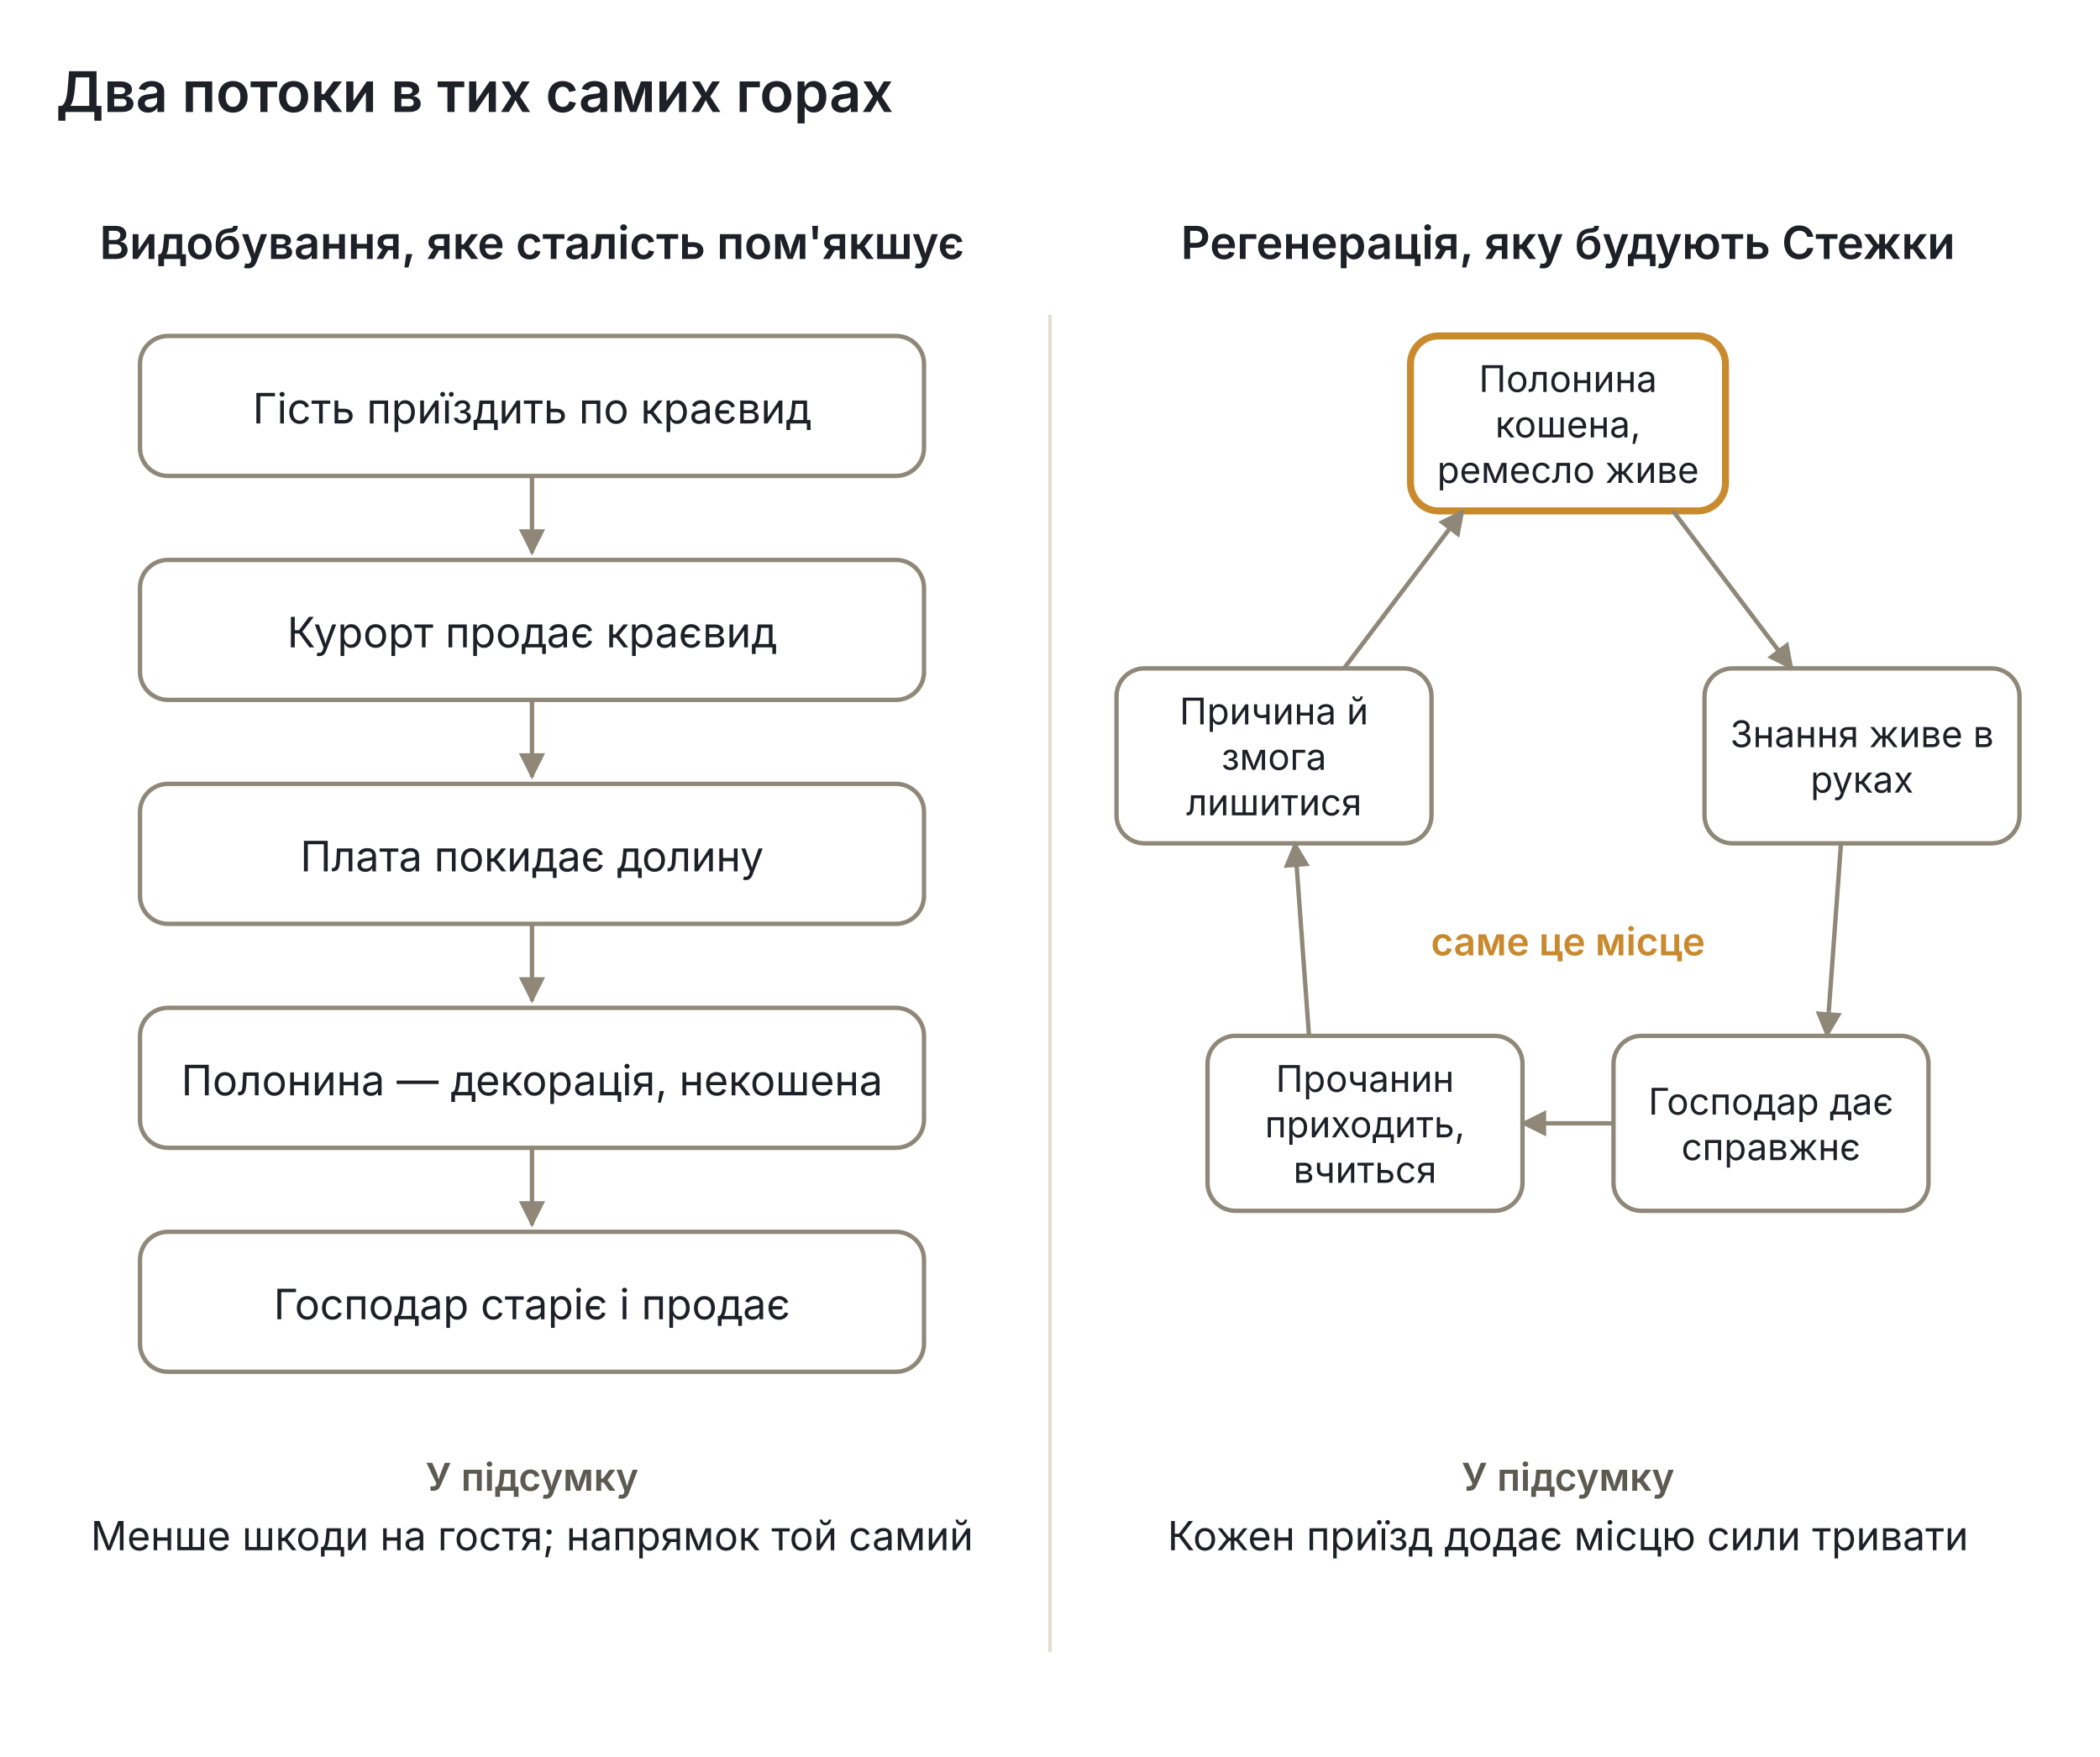
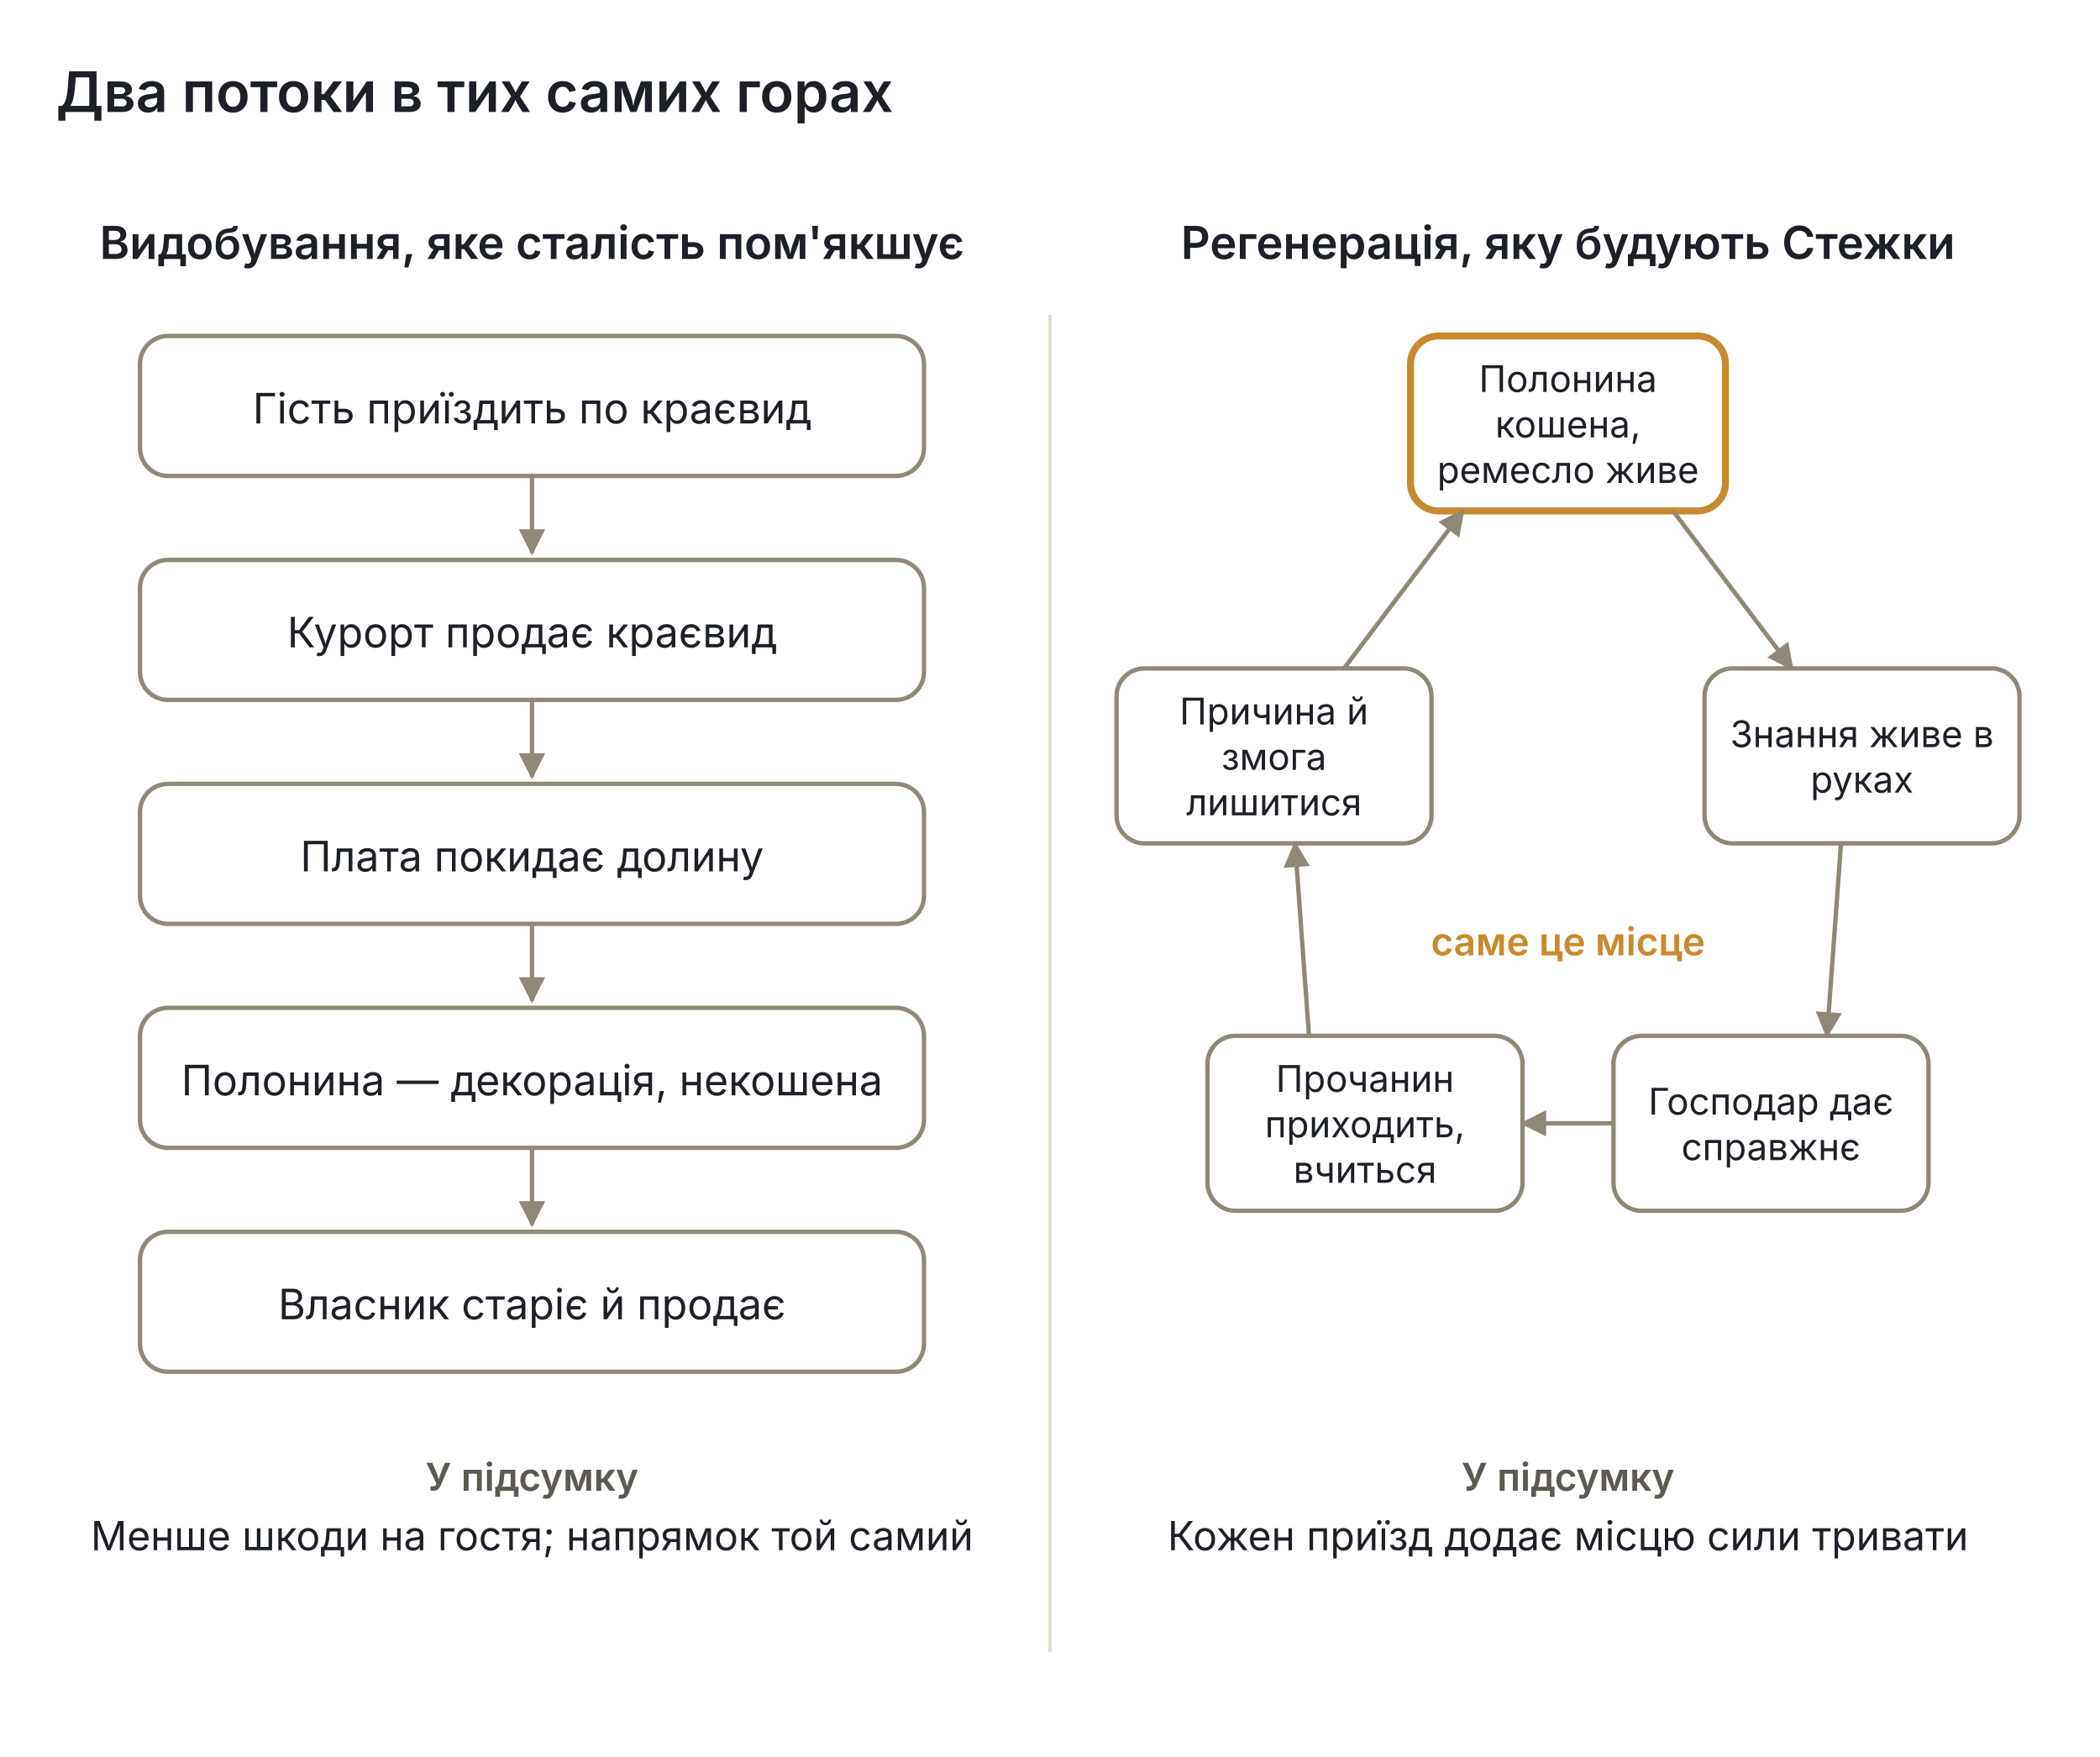
<svg xmlns="http://www.w3.org/2000/svg" lang="uk" viewBox="0 0 600 502" width="600" height="502" role="img" aria-label="Два потоки в тих самих горах">
  <defs>
    <marker id="arrow" viewBox="0 0 10 10" refX="9" refY="5" markerWidth="6" markerHeight="6" orient="auto-start-reverse">
      <path d="M0 0L10 5L0 10z" fill="#8f8878" />
    </marker>
  </defs>
  <text x="16.0" y="32.0" font-family="Inter" font-size="16" font-weight="600" fill="#1d2027" text-anchor="start">Два потоки в тих самих горах</text>
  <text x="152.0" y="74.0" font-family="Inter" font-size="13" font-weight="600" fill="#1d2027" text-anchor="middle">Видобування, яке сталість пом'якшує</text>
  <text x="448.0" y="74.0" font-family="Inter" font-size="13" font-weight="600" fill="#1d2027" text-anchor="middle">Регенерація, яку будують Стежки</text>
  <rect x="40.0" y="96" width="224" height="40" rx="8" fill="none" stroke="#8f8878" stroke-width="1.25" />
  <text x="152.0" y="121.0" font-family="Inter" font-size="12" font-weight="400" fill="#1d2027" text-anchor="middle">Гість приїздить по краєвид</text>
  <path d="M152.0 136V158" fill="none" stroke="#8f8878" stroke-width="1.25" marker-end="url(#arrow)" />
  <rect x="40.0" y="160" width="224" height="40" rx="8" fill="none" stroke="#8f8878" stroke-width="1.25" />
  <text x="152.0" y="185.0" font-family="Inter" font-size="12" font-weight="400" fill="#1d2027" text-anchor="middle">Курорт продає краєвид</text>
  <path d="M152.0 200V222" fill="none" stroke="#8f8878" stroke-width="1.25" marker-end="url(#arrow)" />
  <rect x="40.0" y="224" width="224" height="40" rx="8" fill="none" stroke="#8f8878" stroke-width="1.25" />
  <text x="152.0" y="249.0" font-family="Inter" font-size="12" font-weight="400" fill="#1d2027" text-anchor="middle">Плата покидає долину</text>
  <path d="M152.0 264V286" fill="none" stroke="#8f8878" stroke-width="1.25" marker-end="url(#arrow)" />
  <rect x="40.0" y="288" width="224" height="40" rx="8" fill="none" stroke="#8f8878" stroke-width="1.25" />
  <text x="152.0" y="313.0" font-family="Inter" font-size="12" font-weight="400" fill="#1d2027" text-anchor="middle">Полонина — декорація, некошена</text>
  <path d="M152.0 328V350" fill="none" stroke="#8f8878" stroke-width="1.25" marker-end="url(#arrow)" />
  <rect x="40.0" y="352" width="224" height="40" rx="8" fill="none" stroke="#8f8878" stroke-width="1.25" />
-   <text x="152.0" y="377.0" font-family="Inter" font-size="12" font-weight="400" fill="#1d2027" text-anchor="middle">Господар старіє і продає</text>
+   <text x="152.0" y="377.0" font-family="Inter" font-size="12" font-weight="400" fill="#1d2027" text-anchor="middle">Власник старіє й продає</text>
  <rect x="403.0" y="96.0" width="90" height="50" rx="8" fill="none" stroke="#c98a2e" stroke-width="2" />
  <text x="448.0" y="112.0" font-family="Inter" font-size="10.5" font-weight="400" fill="#1d2027" text-anchor="middle">Полонина</text>
  <text x="448.0" y="125.0" font-family="Inter" font-size="10.5" font-weight="400" fill="#1d2027" text-anchor="middle">кошена,</text>
  <text x="448.0" y="138.0" font-family="Inter" font-size="10.5" font-weight="400" fill="#1d2027" text-anchor="middle">ремесло живе</text>
  <rect x="487.0" y="191.0" width="90" height="50" rx="8" fill="none" stroke="#8f8878" stroke-width="1.25" />
  <text x="532.0" y="213.5" font-family="Inter" font-size="10.5" font-weight="400" fill="#1d2027" text-anchor="middle">Знання живе в</text>
  <text x="532.0" y="226.5" font-family="Inter" font-size="10.5" font-weight="400" fill="#1d2027" text-anchor="middle">руках</text>
  <rect x="461.0" y="296.0" width="90" height="50" rx="8" fill="none" stroke="#8f8878" stroke-width="1.25" />
  <text x="506.0" y="318.5" font-family="Inter" font-size="10.5" font-weight="400" fill="#1d2027" text-anchor="middle">Господар дає</text>
  <text x="506.0" y="331.5" font-family="Inter" font-size="10.5" font-weight="400" fill="#1d2027" text-anchor="middle">справжнє</text>
  <rect x="345.0" y="296.0" width="90" height="50" rx="8" fill="none" stroke="#8f8878" stroke-width="1.25" />
  <text x="390.0" y="312.0" font-family="Inter" font-size="10.5" font-weight="400" fill="#1d2027" text-anchor="middle">Прочанин</text>
  <text x="390.0" y="325.0" font-family="Inter" font-size="10.5" font-weight="400" fill="#1d2027" text-anchor="middle">приходить,</text>
  <text x="390.0" y="338.0" font-family="Inter" font-size="10.5" font-weight="400" fill="#1d2027" text-anchor="middle">вчиться</text>
  <rect x="319.0" y="191.0" width="90" height="50" rx="8" fill="none" stroke="#8f8878" stroke-width="1.25" />
  <text x="364.0" y="207.0" font-family="Inter" font-size="10.5" font-weight="400" fill="#1d2027" text-anchor="middle">Причина й</text>
  <text x="364.0" y="220.0" font-family="Inter" font-size="10.5" font-weight="400" fill="#1d2027" text-anchor="middle">змога</text>
  <text x="364.0" y="233.0" font-family="Inter" font-size="10.5" font-weight="400" fill="#1d2027" text-anchor="middle">лишитися</text>
  <path d="M478.0 146.0L512.0 191.0" fill="none" stroke="#8f8878" stroke-width="1.25" marker-end="url(#arrow)" />
  <path d="M526.0 241.0L522.0 296.0" fill="none" stroke="#8f8878" stroke-width="1.25" marker-end="url(#arrow)" />
  <path d="M461.0 321.0L435.0 321.0" fill="none" stroke="#8f8878" stroke-width="1.25" marker-end="url(#arrow)" />
  <path d="M374.0 296.0L370.0 241.0" fill="none" stroke="#8f8878" stroke-width="1.25" marker-end="url(#arrow)" />
  <path d="M384.0 191.0L418.0 146.0" fill="none" stroke="#8f8878" stroke-width="1.25" marker-end="url(#arrow)" />
  <text x="448.0" y="273.0" font-family="Inter" font-size="11" font-weight="600" fill="#c98a2e" text-anchor="middle">саме це місце</text>
  <text x="152.0" y="426.0" font-family="Inter" font-size="11" font-weight="600" fill="#5d5a52" text-anchor="middle">У підсумку</text>
  <text x="152.0" y="443.0" font-family="Inter" font-size="11.5" font-weight="400" fill="#1d2027" text-anchor="middle">Менше шкоди на гостя; напрямок той самий</text>
  <text x="448.0" y="426.0" font-family="Inter" font-size="11" font-weight="600" fill="#5d5a52" text-anchor="middle">У підсумку</text>
  <text x="448.0" y="443.0" font-family="Inter" font-size="11.5" font-weight="400" fill="#1d2027" text-anchor="middle">Кожен приїзд додає місцю сили тривати</text>
  <line x1="300.0" y1="90" x2="300.0" y2="472" stroke="#e3ddd0" stroke-width="1" />
</svg>
